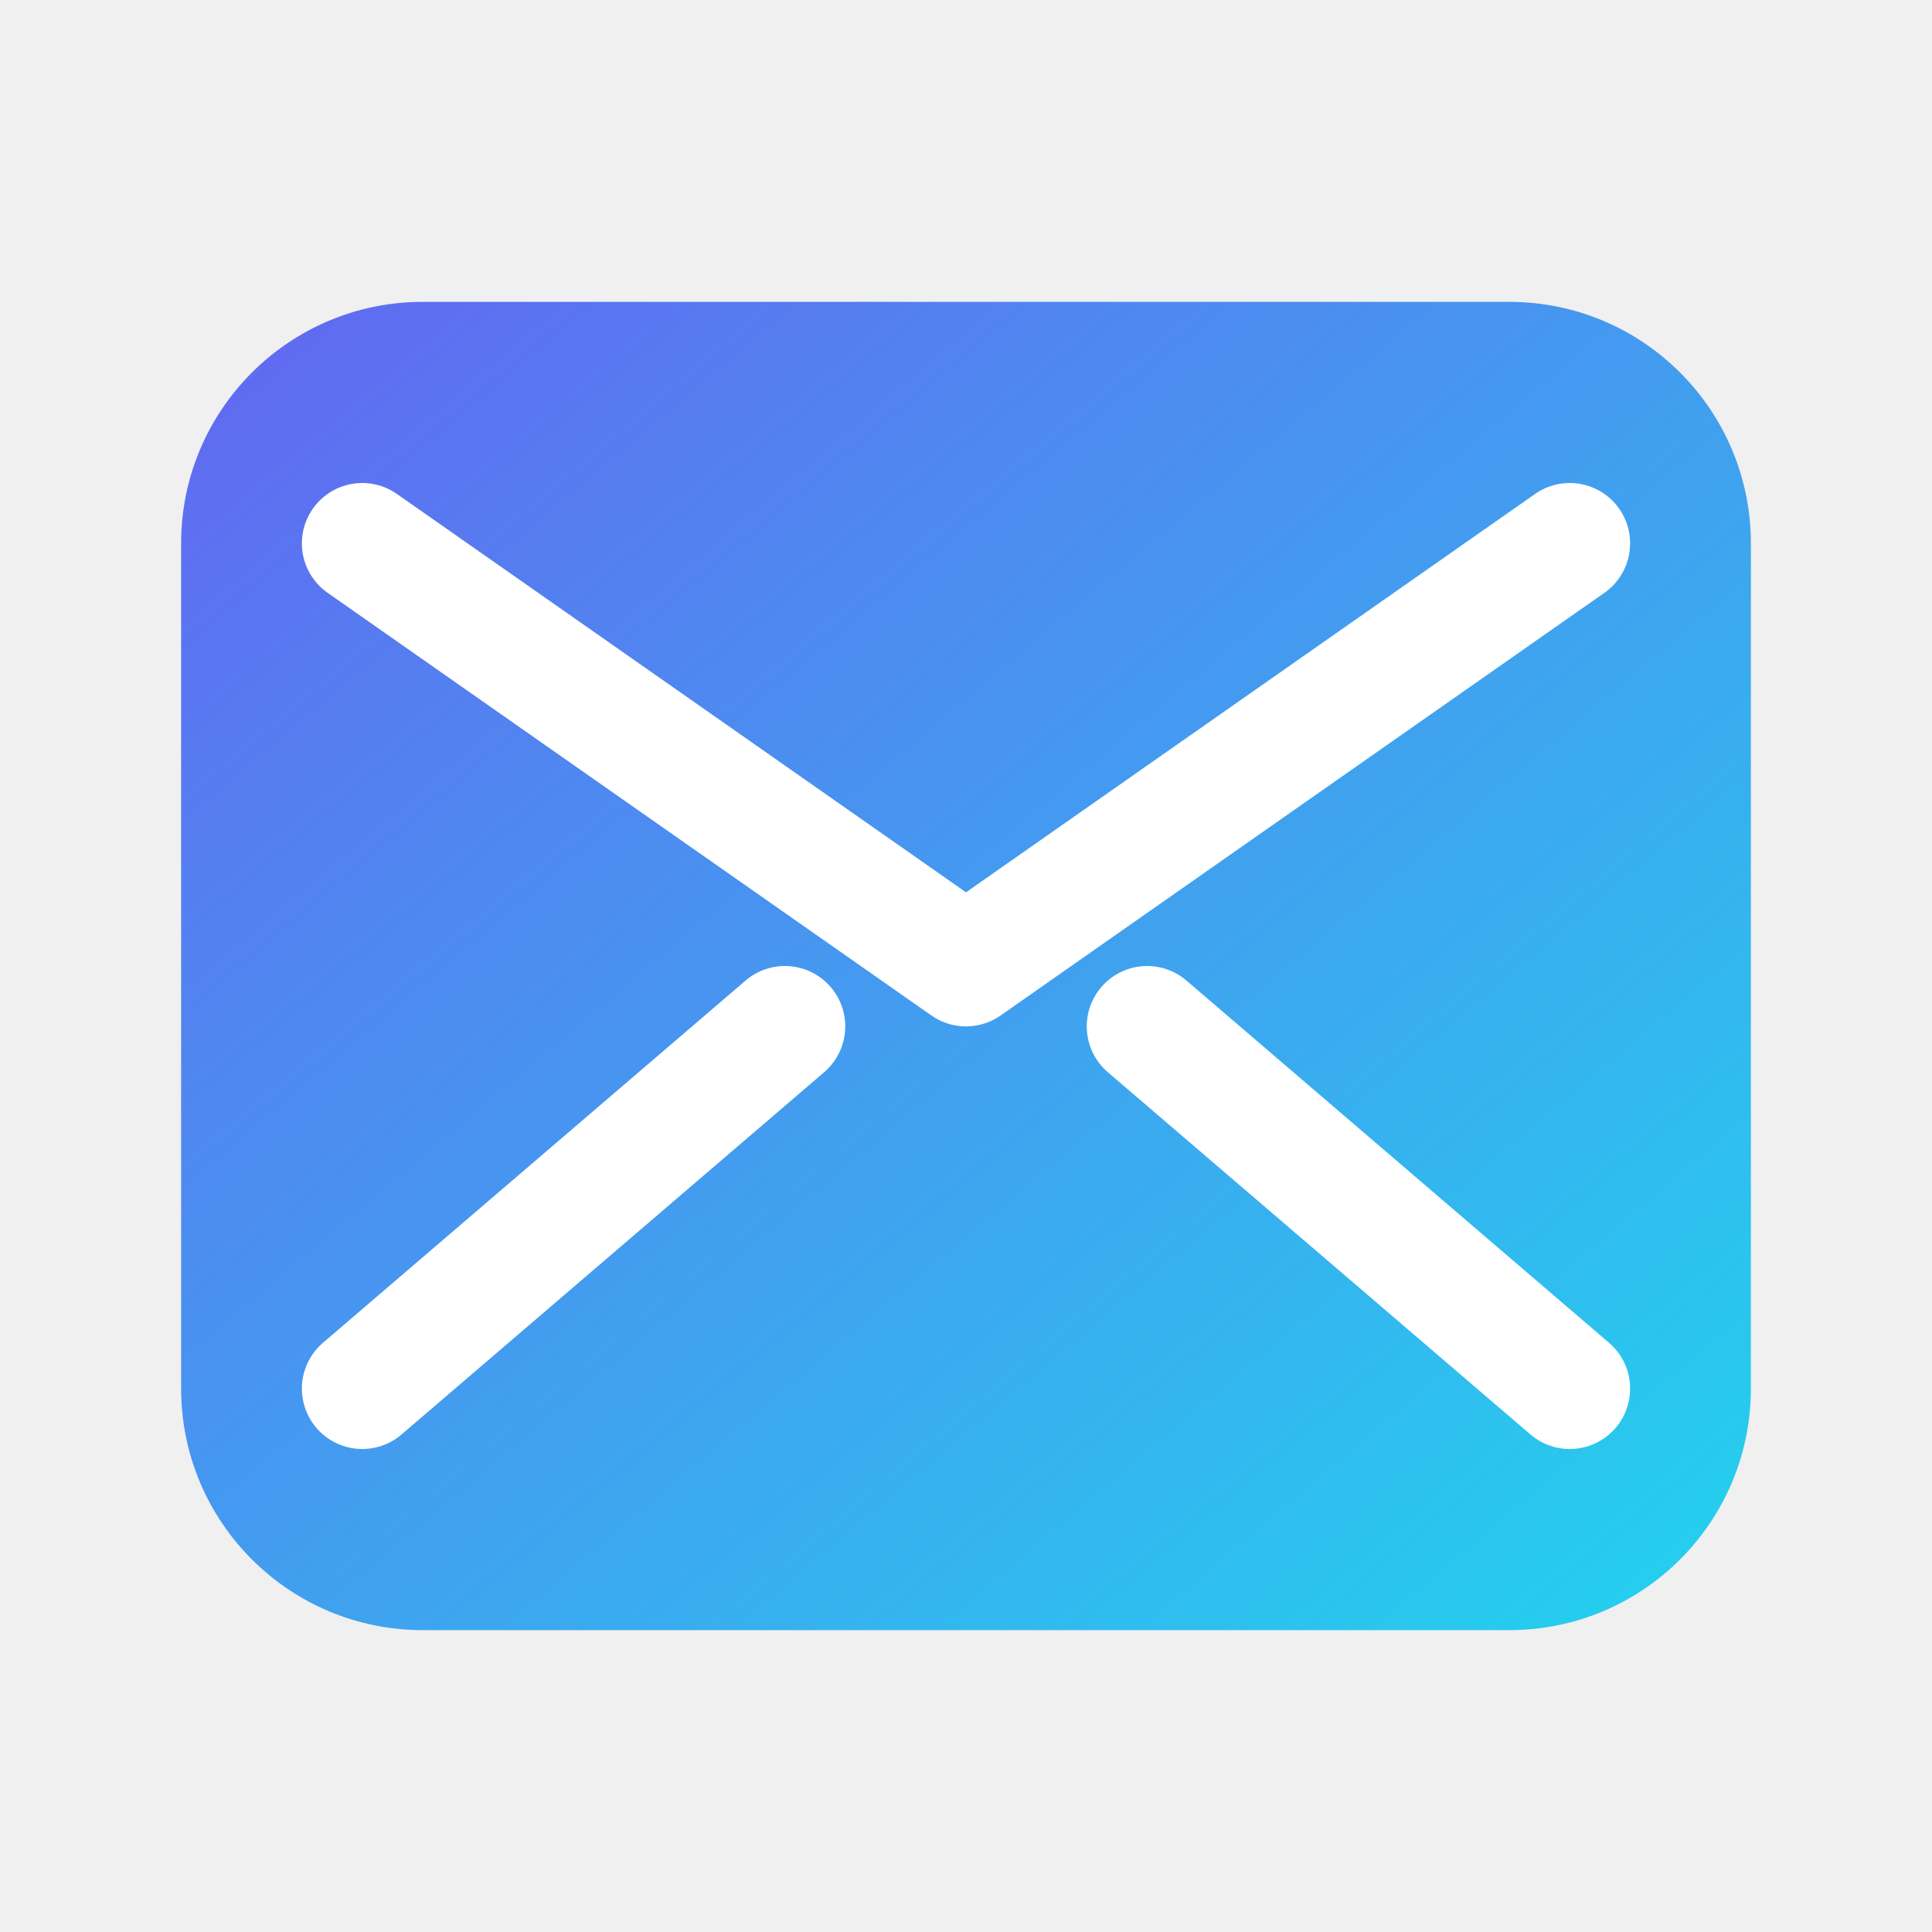
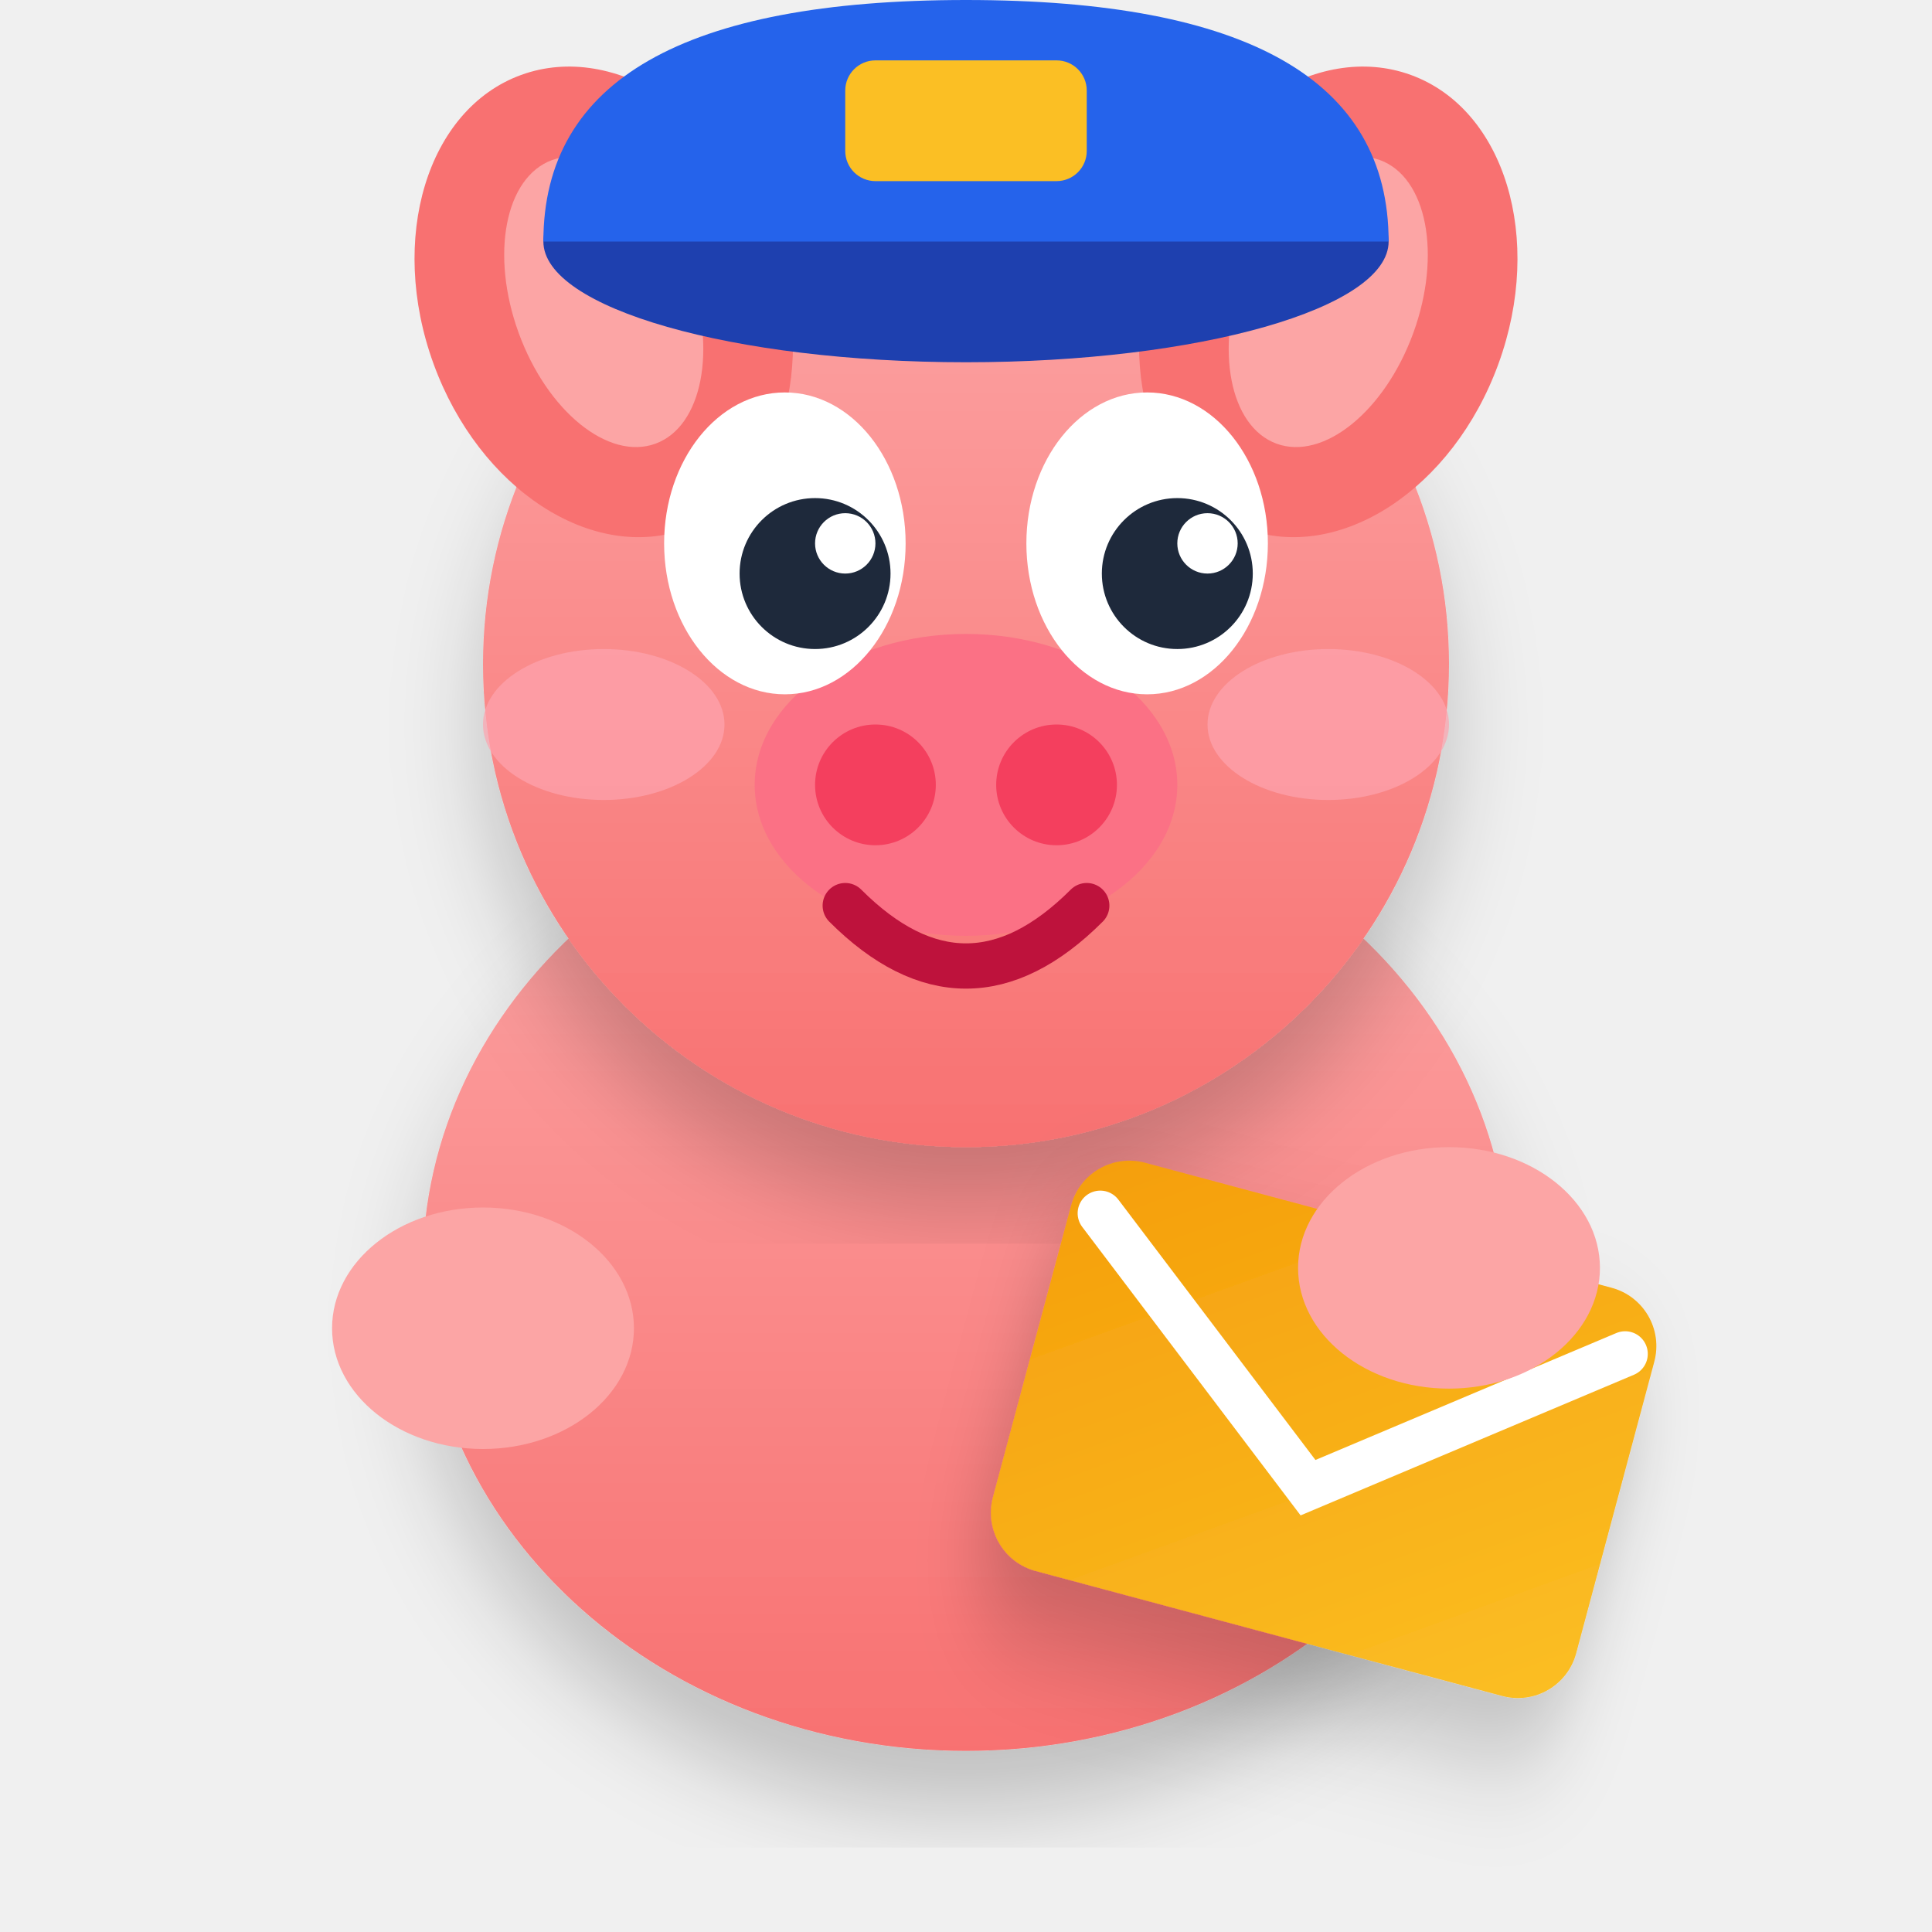
<svg xmlns="http://www.w3.org/2000/svg" viewBox="0 0 64 64">
  <defs>
-     <linearGradient id="g" x1="0" y1="0" x2="1" y2="1">
-       <stop offset="0%" stop-color="#6366f1" />
-       <stop offset="100%" stop-color="#22d3ee" />
+     <linearGradient id="body" x1="0" y1="0" x2="0" y2="1">
+       <stop offset="0%" stop-color="#fca5a5" />
+       <stop offset="100%" stop-color="#f87171" />
    </linearGradient>
+     <linearGradient id="mail" x1="0" y1="0" x2="1" y2="1">
+       <stop offset="0%" stop-color="#f59e0b" />
+       <stop offset="100%" stop-color="#fbbf24" />
+     </linearGradient>
+     <filter id="shadow">
+       <feDropShadow dx="0" dy="2" stdDeviation="1.5" flood-opacity="0.2" />
+     </filter>
  </defs>
-   <rect x="6" y="10" width="52" height="44" rx="8" fill="url(#g)" />
-   <path d="M12 18l20 14 20-14" fill="none" stroke="white" stroke-width="4" stroke-linecap="round" stroke-linejoin="round" />
-   <path d="M12 46l14-12M52 46L38 34" fill="none" stroke="white" stroke-width="4" stroke-linecap="round" stroke-linejoin="round" />
+   <ellipse cx="32" cy="42" rx="18" ry="16" fill="url(#body)" filter="url(#shadow)" />
+   <circle cx="32" cy="22" r="16" fill="url(#body)" filter="url(#shadow)" />
+   <ellipse cx="20" cy="10" rx="6" ry="8" fill="#f87171" transform="rotate(-20 20 10)" />
+   <ellipse cx="44" cy="10" rx="6" ry="8" fill="#f87171" transform="rotate(20 44 10)" />
+   <ellipse cx="20" cy="10" rx="3" ry="5" fill="#fca5a5" transform="rotate(-20 20 10)" />
+   <ellipse cx="44" cy="10" rx="3" ry="5" fill="#fca5a5" transform="rotate(20 44 10)" />
+   <ellipse cx="32" cy="26" rx="7" ry="5" fill="#fb7185" />
+   <circle cx="29" cy="26" r="2" fill="#f43f5e" />
+   <circle cx="35" cy="26" r="2" fill="#f43f5e" />
+   <ellipse cx="26" cy="18" rx="4" ry="5" fill="#fff" />
+   <ellipse cx="38" cy="18" rx="4" ry="5" fill="#fff" />
+   <circle cx="27" cy="19" r="2.5" fill="#1e293b" />
+   <circle cx="39" cy="19" r="2.5" fill="#1e293b" />
+   <circle cx="28" cy="18" r="1" fill="#fff" />
+   <circle cx="40" cy="18" r="1" fill="#fff" />
+   <ellipse cx="20" cy="24" rx="4" ry="2.5" fill="#fda4af" opacity="0.7" />
+   <ellipse cx="44" cy="24" rx="4" ry="2.5" fill="#fda4af" opacity="0.7" />
+   <path d="M28 30 Q32 34 36 30" fill="none" stroke="#be123c" stroke-width="1.5" stroke-linecap="round" />
+   <ellipse cx="32" cy="8" rx="14" ry="4" fill="#1e40af" />
+   <path d="M18 8 Q18 0 32 0 Q46 0 46 8" fill="#2563eb" />
+   <rect x="28" y="2" width="8" height="4" rx="1" fill="#fbbf24" />
+   <g transform="translate(36, 38) rotate(15)">
+     <rect x="0" y="0" width="20" height="14" rx="2" fill="url(#mail)" filter="url(#shadow)" />
+     <path d="M1 2 L10 9 L19 2" fill="none" stroke="#fff" stroke-width="1.5" stroke-linecap="round" />
+   </g>
+   <ellipse cx="48" cy="42" rx="5" ry="4" fill="#fca5a5" />
+   <ellipse cx="16" cy="44" rx="5" ry="4" fill="#fca5a5" />
</svg>
